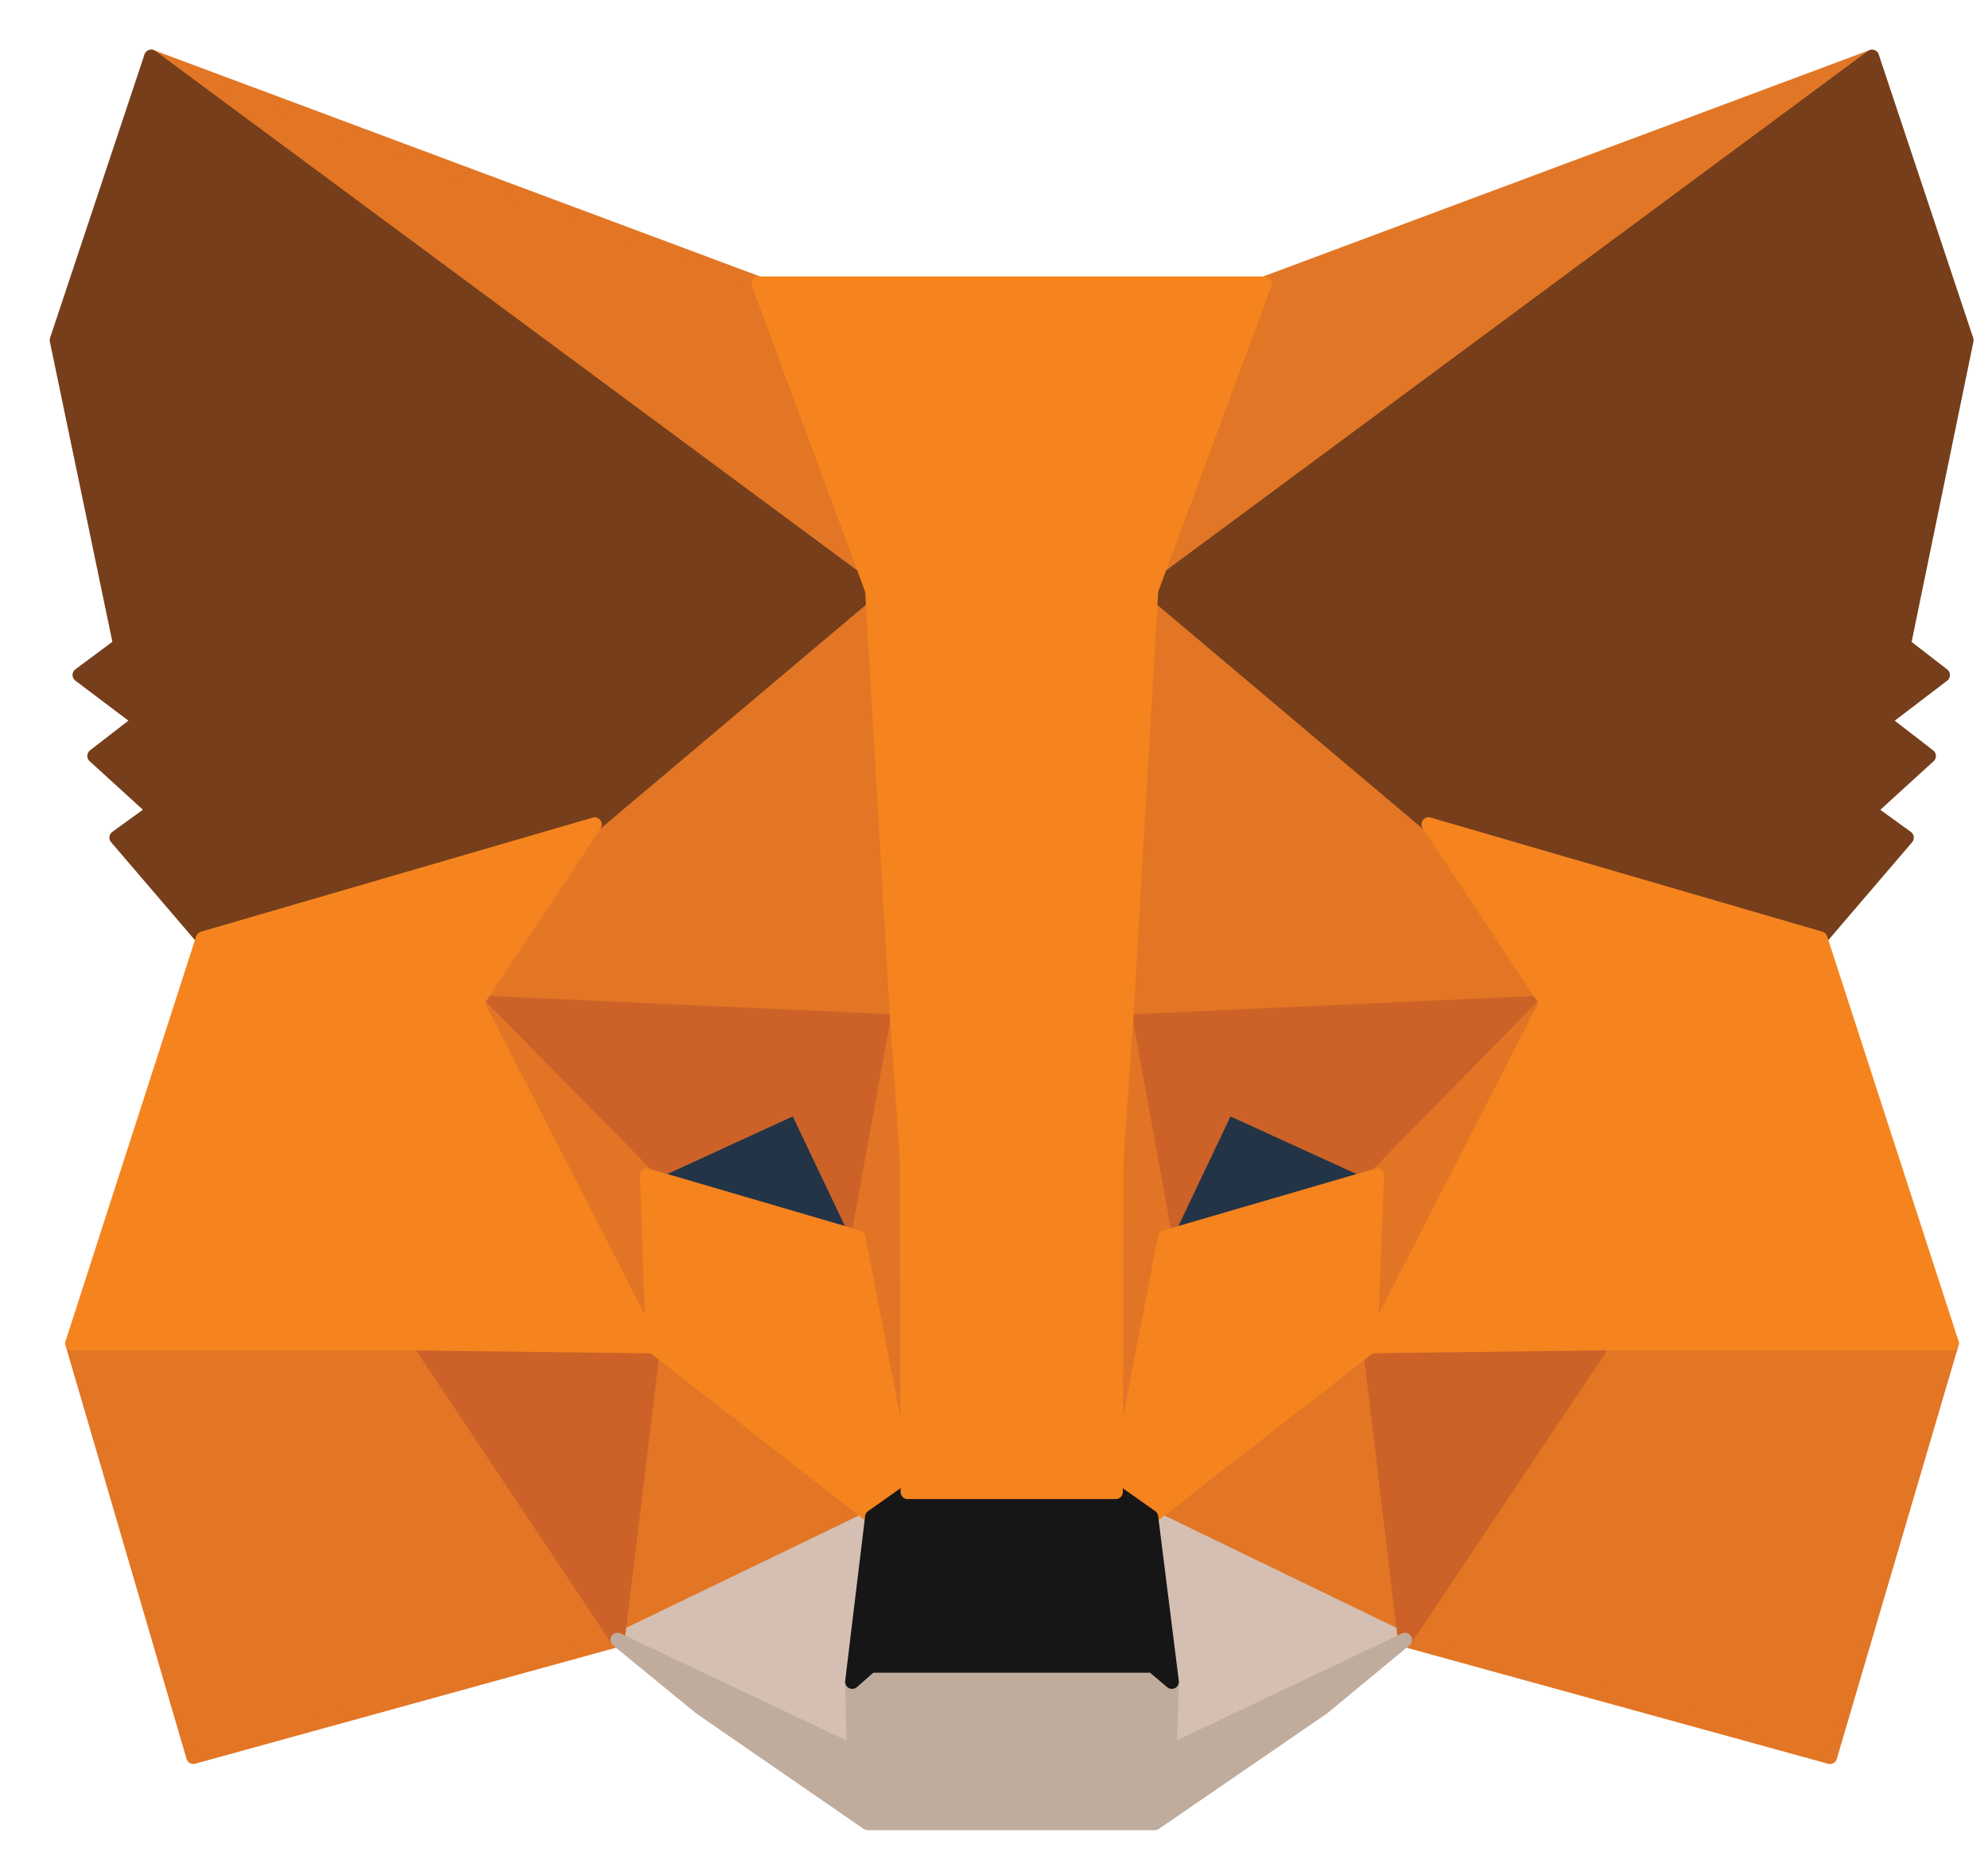
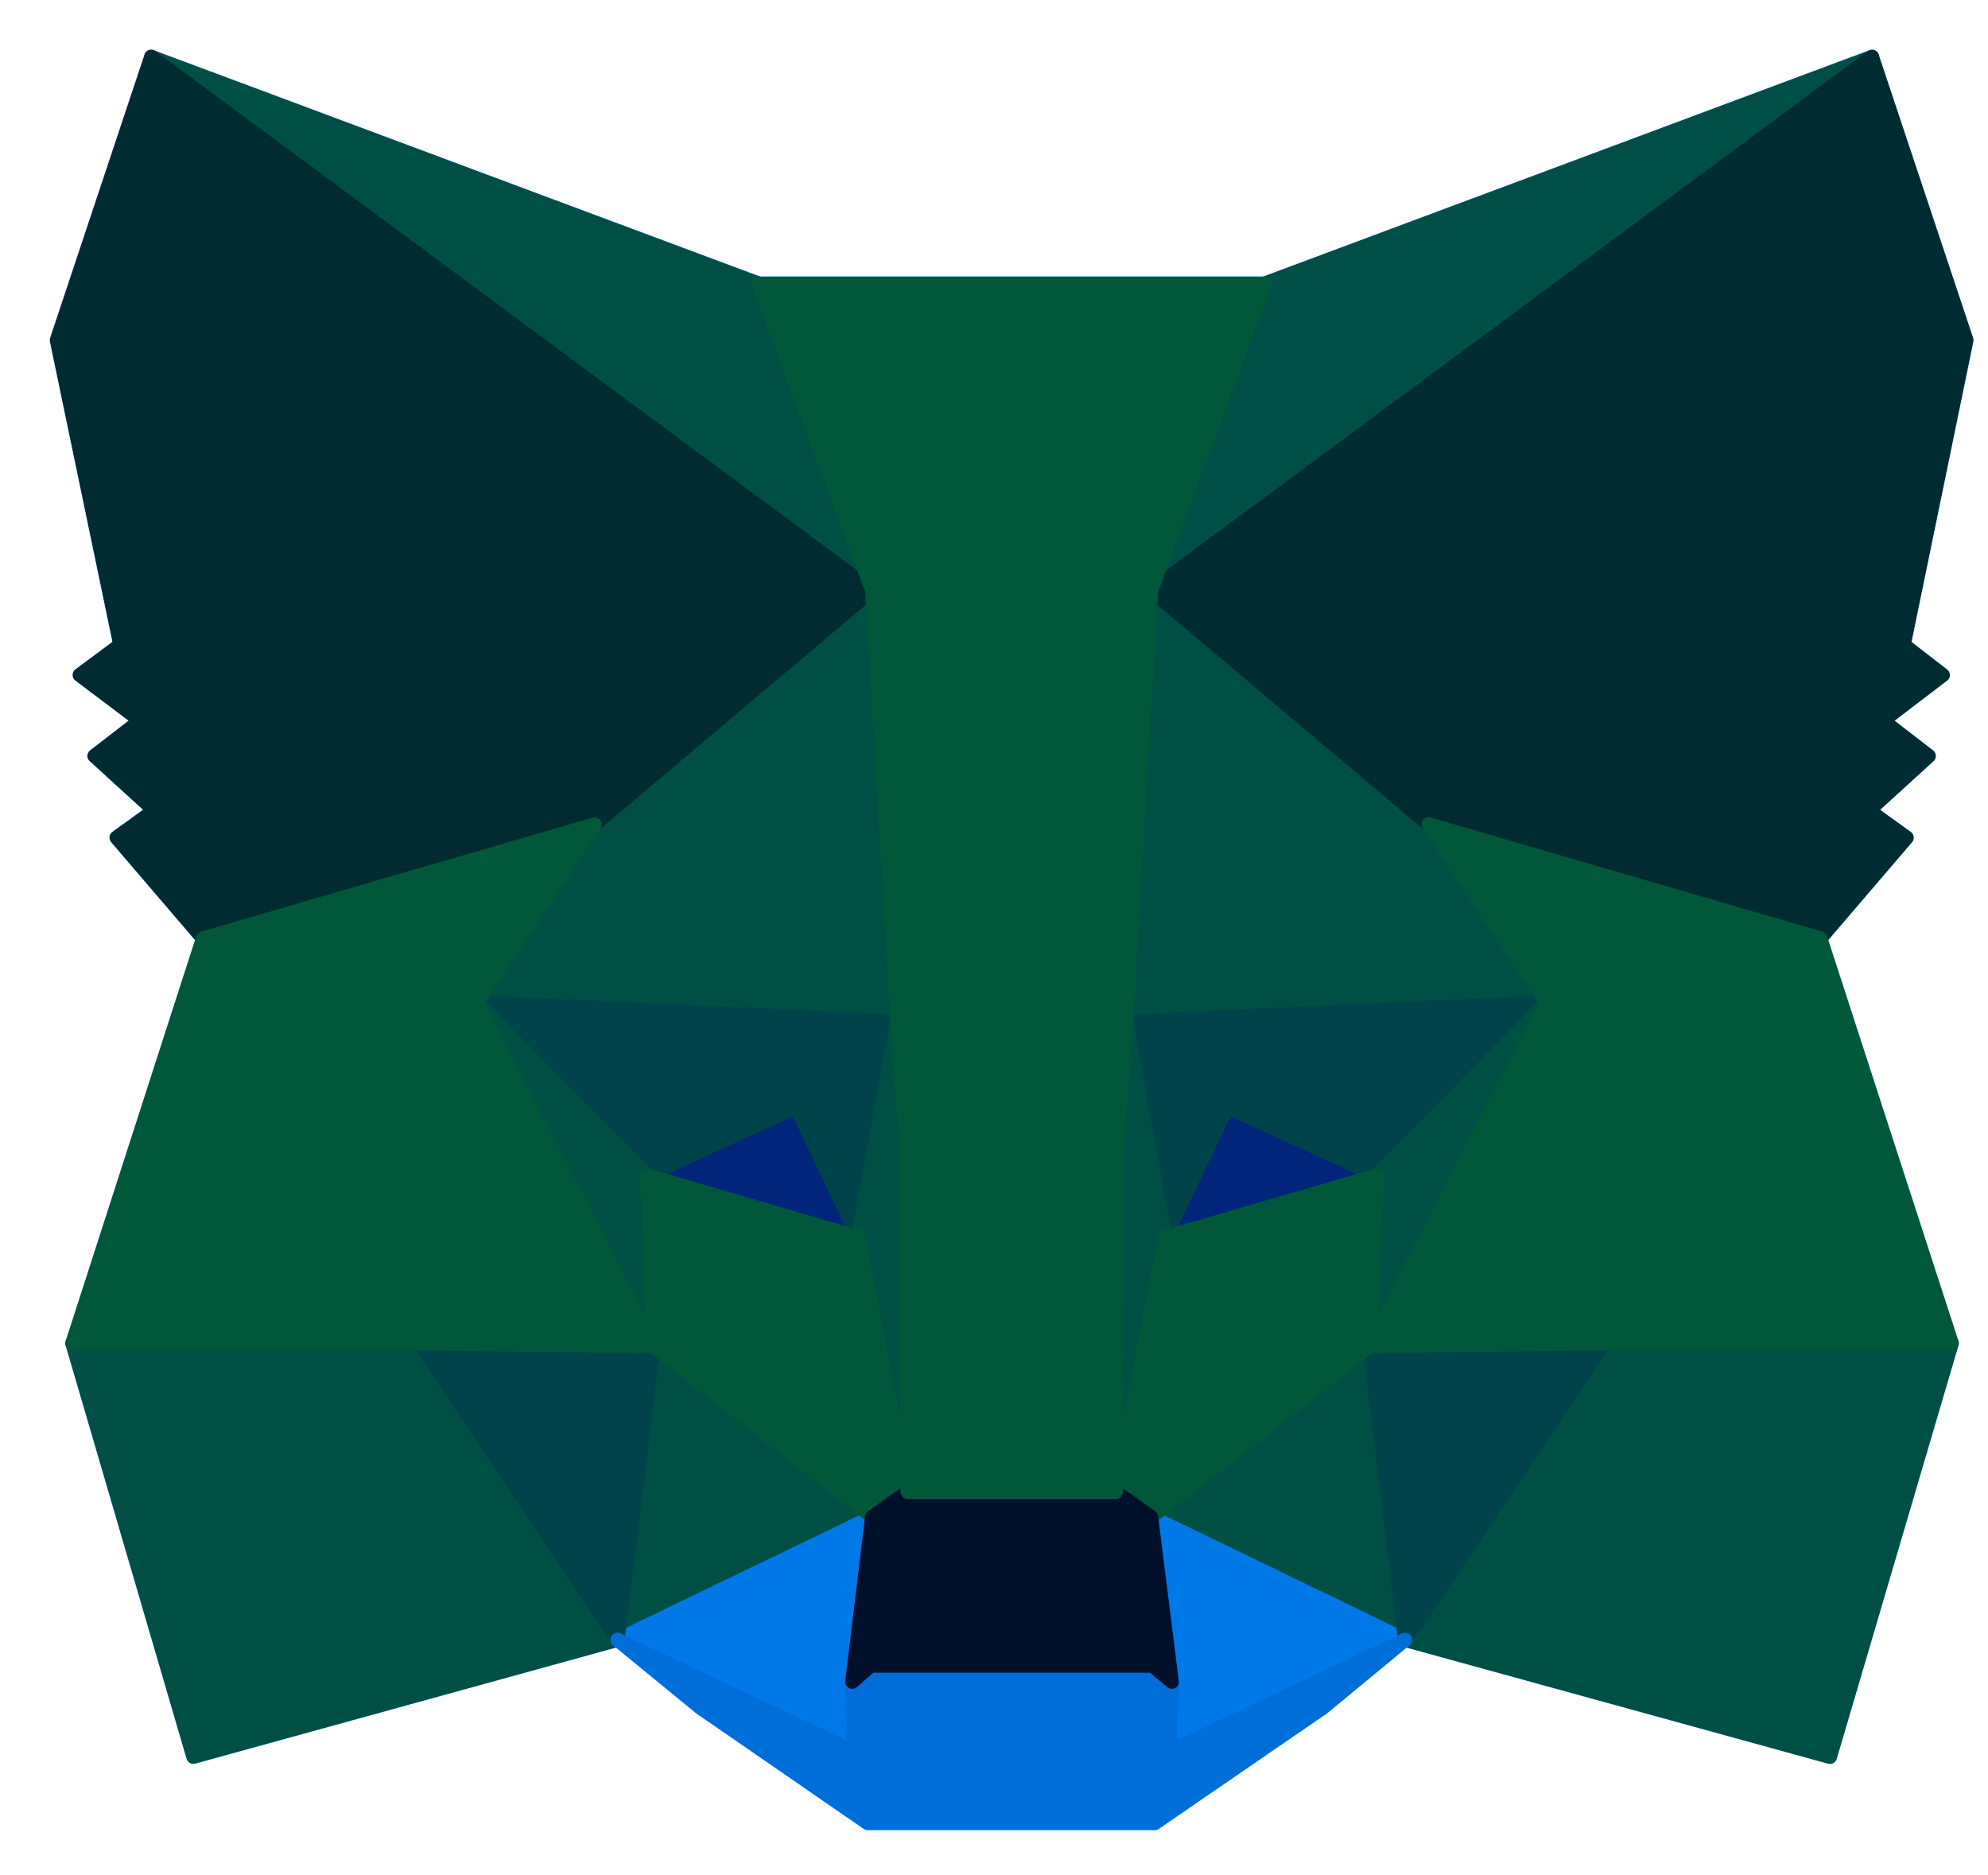
- <svg xmlns="http://www.w3.org/2000/svg" fill="none" height="33" viewBox="0 0 35 33" width="35">
-   <g stroke-linecap="round" stroke-linejoin="round" stroke-width=".25">
-     <path d="m32.958 1-13.134 9.718 2.442-5.727z" fill="#e17726" stroke="#e17726" />
-     <g fill="#e27625" stroke="#e27625">
-       <path d="m2.663 1 13.017 9.809-2.325-5.818z" />
-       <path d="m28.23 23.534-3.495 5.339 7.483 2.06 2.144-7.282z" />
-       <path d="m1.273 23.65 2.131 7.282 7.47-2.06-3.482-5.339z" />
-       <path d="m10.471 14.515-2.079 3.136 7.405.337-.247-7.969z" />
-       <path d="m25.151 14.515-5.157-4.587-.169 8.06 7.405-.337z" />
-       <path d="m10.873 28.872 4.482-2.164-3.858-3.006z" />
-       <path d="m20.266 26.708 4.469 2.164-.611-5.17z" />
+ <svg xmlns="http://www.w3.org/2000/svg" fill="none" height="33" viewBox="0 0 35 33" width="35" version="1.1" id="svg64">
+   <defs id="defs68">
+     <filter style="color-interpolation-filters:sRGB;" id="filter4021">
+       <feComposite in2="SourceGraphic" operator="arithmetic" k1="0" k2="1" result="composite1" id="feComposite4007" />
+       <feColorMatrix in="composite1" values="1" type="saturate" result="colormatrix1" id="feColorMatrix4009" />
+       <feFlood flood-opacity="1" flood-color="rgb(0,93,255)" result="flood1" id="feFlood4011" />
+       <feBlend in="flood1" in2="colormatrix1" mode="multiply" result="blend1" id="feBlend4013" />
+       <feBlend in2="blend1" mode="screen" result="blend2" id="feBlend4015" />
+       <feColorMatrix in="blend2" values="1" type="saturate" result="colormatrix2" id="feColorMatrix4017" />
+       <feComposite in="colormatrix2" in2="SourceGraphic" operator="in" k2="1" result="composite2" id="feComposite4019" />
+     </filter>
+   </defs>
+   <g stroke-linecap="round" stroke-linejoin="round" stroke-width=".25" id="g62" style="filter:url(#filter4021)">
+     <path d="m32.958 1-13.134 9.718 2.442-5.727z" fill="#e17726" stroke="#e17726" id="path2" />
+     <g fill="#e27625" stroke="#e27625" id="g18">
+       <path d="m2.663 1 13.017 9.809-2.325-5.818z" id="path4" />
+       <path d="m28.23 23.534-3.495 5.339 7.483 2.06 2.144-7.282z" id="path6" />
+       <path d="m1.273 23.65 2.131 7.282 7.47-2.06-3.482-5.339z" id="path8" />
+       <path d="m10.471 14.515-2.079 3.136 7.405.337-.247-7.969z" id="path10" />
+       <path d="m25.151 14.515-5.157-4.587-.169 8.06 7.405-.337z" id="path12" />
+       <path d="m10.873 28.872 4.482-2.164-3.858-3.006z" id="path14" />
+       <path d="m20.266 26.708 4.469 2.164-.611-5.17z" id="path16" />
    </g>
-     <path d="m24.735 28.872-4.469-2.164.364 2.902-.039 1.231z" fill="#d5bfb2" stroke="#d5bfb2" />
-     <path d="m10.873 28.872 4.157 1.97-.026-1.231.351-2.902z" fill="#d5bfb2" stroke="#d5bfb2" />
-     <path d="m15.108 21.784-3.716-1.088 2.624-1.205z" fill="#233447" stroke="#233447" />
-     <path d="m20.513 21.784 1.091-2.293 2.637 1.205z" fill="#233447" stroke="#233447" />
-     <path d="m10.873 28.872.649-5.339-4.131.117z" fill="#cc6228" stroke="#cc6228" />
-     <path d="m24.098 23.534.637 5.339 3.495-5.222z" fill="#cc6228" stroke="#cc6228" />
-     <path d="m27.229 17.651-7.405.337.689 3.797 1.091-2.293 2.637 1.205z" fill="#cc6228" stroke="#cc6228" />
-     <path d="m11.393 20.696 2.624-1.205 1.091 2.293.689-3.797-7.405-.337z" fill="#cc6228" stroke="#cc6228" />
-     <path d="m8.392 17.651 3.105 6.051-.104-3.006z" fill="#e27525" stroke="#e27525" />
-     <path d="m24.241 20.696-.117 3.006 3.105-6.051z" fill="#e27525" stroke="#e27525" />
-     <path d="m15.797 17.988-.689 3.797.87 4.483.195-5.909z" fill="#e27525" stroke="#e27525" />
-     <path d="m19.824 17.988-.364 2.358.182 5.922.87-4.483z" fill="#e27525" stroke="#e27525" />
-     <path d="m20.513 21.784-.87 4.483.624.441 3.858-3.006.117-3.006z" fill="#f5841f" stroke="#f5841f" />
-     <path d="m11.393 20.696.104 3.006 3.858 3.006.624-.441-.87-4.483z" fill="#f5841f" stroke="#f5841f" />
-     <path d="m20.591 30.842.039-1.231-.338-.285h-4.963l-.325.285.026 1.231-4.157-1.97 1.455 1.192 2.949 2.034h5.054l2.962-2.034 1.442-1.192z" fill="#c0ac9d" stroke="#c0ac9d" />
-     <path d="m20.266 26.708-.624-.441h-3.663l-.624.441-.351 2.902.325-.285h4.963l.338.285z" fill="#161616" stroke="#161616" />
-     <path d="m33.517 11.353 1.104-5.364-1.663-4.989-12.692 9.394 4.885 4.12 6.898 2.009 1.52-1.775-.663-.479 1.052-.959-.805-.622 1.052-.803z" fill="#763e1a" stroke="#763e1a" />
-     <path d="m1 5.989 1.117 5.364-.715.531 1.065.803-.805.622 1.052.959-.663.479 1.52 1.775 6.898-2.009 4.885-4.12-12.692-9.394z" fill="#763e1a" stroke="#763e1a" />
-     <path d="m32.049 16.523-6.898-2.009 2.079 3.136-3.105 6.051 4.105-.052h6.132z" fill="#f5841f" stroke="#f5841f" />
-     <path d="m10.47 14.515-6.898 2.009-2.299 7.127h6.119l4.105.052-3.105-6.051z" fill="#f5841f" stroke="#f5841f" />
-     <path d="m19.824 17.988.442-7.593 2.001-5.403h-8.912l2.001 5.403.442 7.593.169 2.384.013 5.896h3.663l.013-5.896z" fill="#f5841f" stroke="#f5841f" />
+     <path d="m24.735 28.872-4.469-2.164.364 2.902-.039 1.231z" fill="#d5bfb2" stroke="#d5bfb2" id="path20" />
+     <path d="m10.873 28.872 4.157 1.97-.026-1.231.351-2.902z" fill="#d5bfb2" stroke="#d5bfb2" id="path22" />
+     <path d="m15.108 21.784-3.716-1.088 2.624-1.205z" fill="#233447" stroke="#233447" id="path24" />
+     <path d="m20.513 21.784 1.091-2.293 2.637 1.205z" fill="#233447" stroke="#233447" id="path26" />
+     <path d="m10.873 28.872.649-5.339-4.131.117z" fill="#cc6228" stroke="#cc6228" id="path28" />
+     <path d="m24.098 23.534.637 5.339 3.495-5.222z" fill="#cc6228" stroke="#cc6228" id="path30" />
+     <path d="m27.229 17.651-7.405.337.689 3.797 1.091-2.293 2.637 1.205z" fill="#cc6228" stroke="#cc6228" id="path32" />
+     <path d="m11.393 20.696 2.624-1.205 1.091 2.293.689-3.797-7.405-.337z" fill="#cc6228" stroke="#cc6228" id="path34" />
+     <path d="m8.392 17.651 3.105 6.051-.104-3.006z" fill="#e27525" stroke="#e27525" id="path36" />
+     <path d="m24.241 20.696-.117 3.006 3.105-6.051z" fill="#e27525" stroke="#e27525" id="path38" />
+     <path d="m15.797 17.988-.689 3.797.87 4.483.195-5.909z" fill="#e27525" stroke="#e27525" id="path40" />
+     <path d="m19.824 17.988-.364 2.358.182 5.922.87-4.483z" fill="#e27525" stroke="#e27525" id="path42" />
+     <path d="m20.513 21.784-.87 4.483.624.441 3.858-3.006.117-3.006z" fill="#f5841f" stroke="#f5841f" id="path44" />
+     <path d="m11.393 20.696.104 3.006 3.858 3.006.624-.441-.87-4.483z" fill="#f5841f" stroke="#f5841f" id="path46" />
+     <path d="m20.591 30.842.039-1.231-.338-.285h-4.963l-.325.285.026 1.231-4.157-1.97 1.455 1.192 2.949 2.034h5.054l2.962-2.034 1.442-1.192z" fill="#c0ac9d" stroke="#c0ac9d" id="path48" />
+     <path d="m20.266 26.708-.624-.441h-3.663l-.624.441-.351 2.902.325-.285h4.963l.338.285z" fill="#161616" stroke="#161616" id="path50" />
+     <path d="m33.517 11.353 1.104-5.364-1.663-4.989-12.692 9.394 4.885 4.12 6.898 2.009 1.52-1.775-.663-.479 1.052-.959-.805-.622 1.052-.803z" fill="#763e1a" stroke="#763e1a" id="path52" />
+     <path d="m1 5.989 1.117 5.364-.715.531 1.065.803-.805.622 1.052.959-.663.479 1.52 1.775 6.898-2.009 4.885-4.12-12.692-9.394z" fill="#763e1a" stroke="#763e1a" id="path54" />
+     <path d="m32.049 16.523-6.898-2.009 2.079 3.136-3.105 6.051 4.105-.052h6.132z" fill="#f5841f" stroke="#f5841f" id="path56" />
+     <path d="m10.47 14.515-6.898 2.009-2.299 7.127h6.119l4.105.052-3.105-6.051z" fill="#f5841f" stroke="#f5841f" id="path58" />
+     <path d="m19.824 17.988.442-7.593 2.001-5.403h-8.912l2.001 5.403.442 7.593.169 2.384.013 5.896h3.663l.013-5.896z" fill="#f5841f" stroke="#f5841f" id="path60" />
  </g>
</svg>
